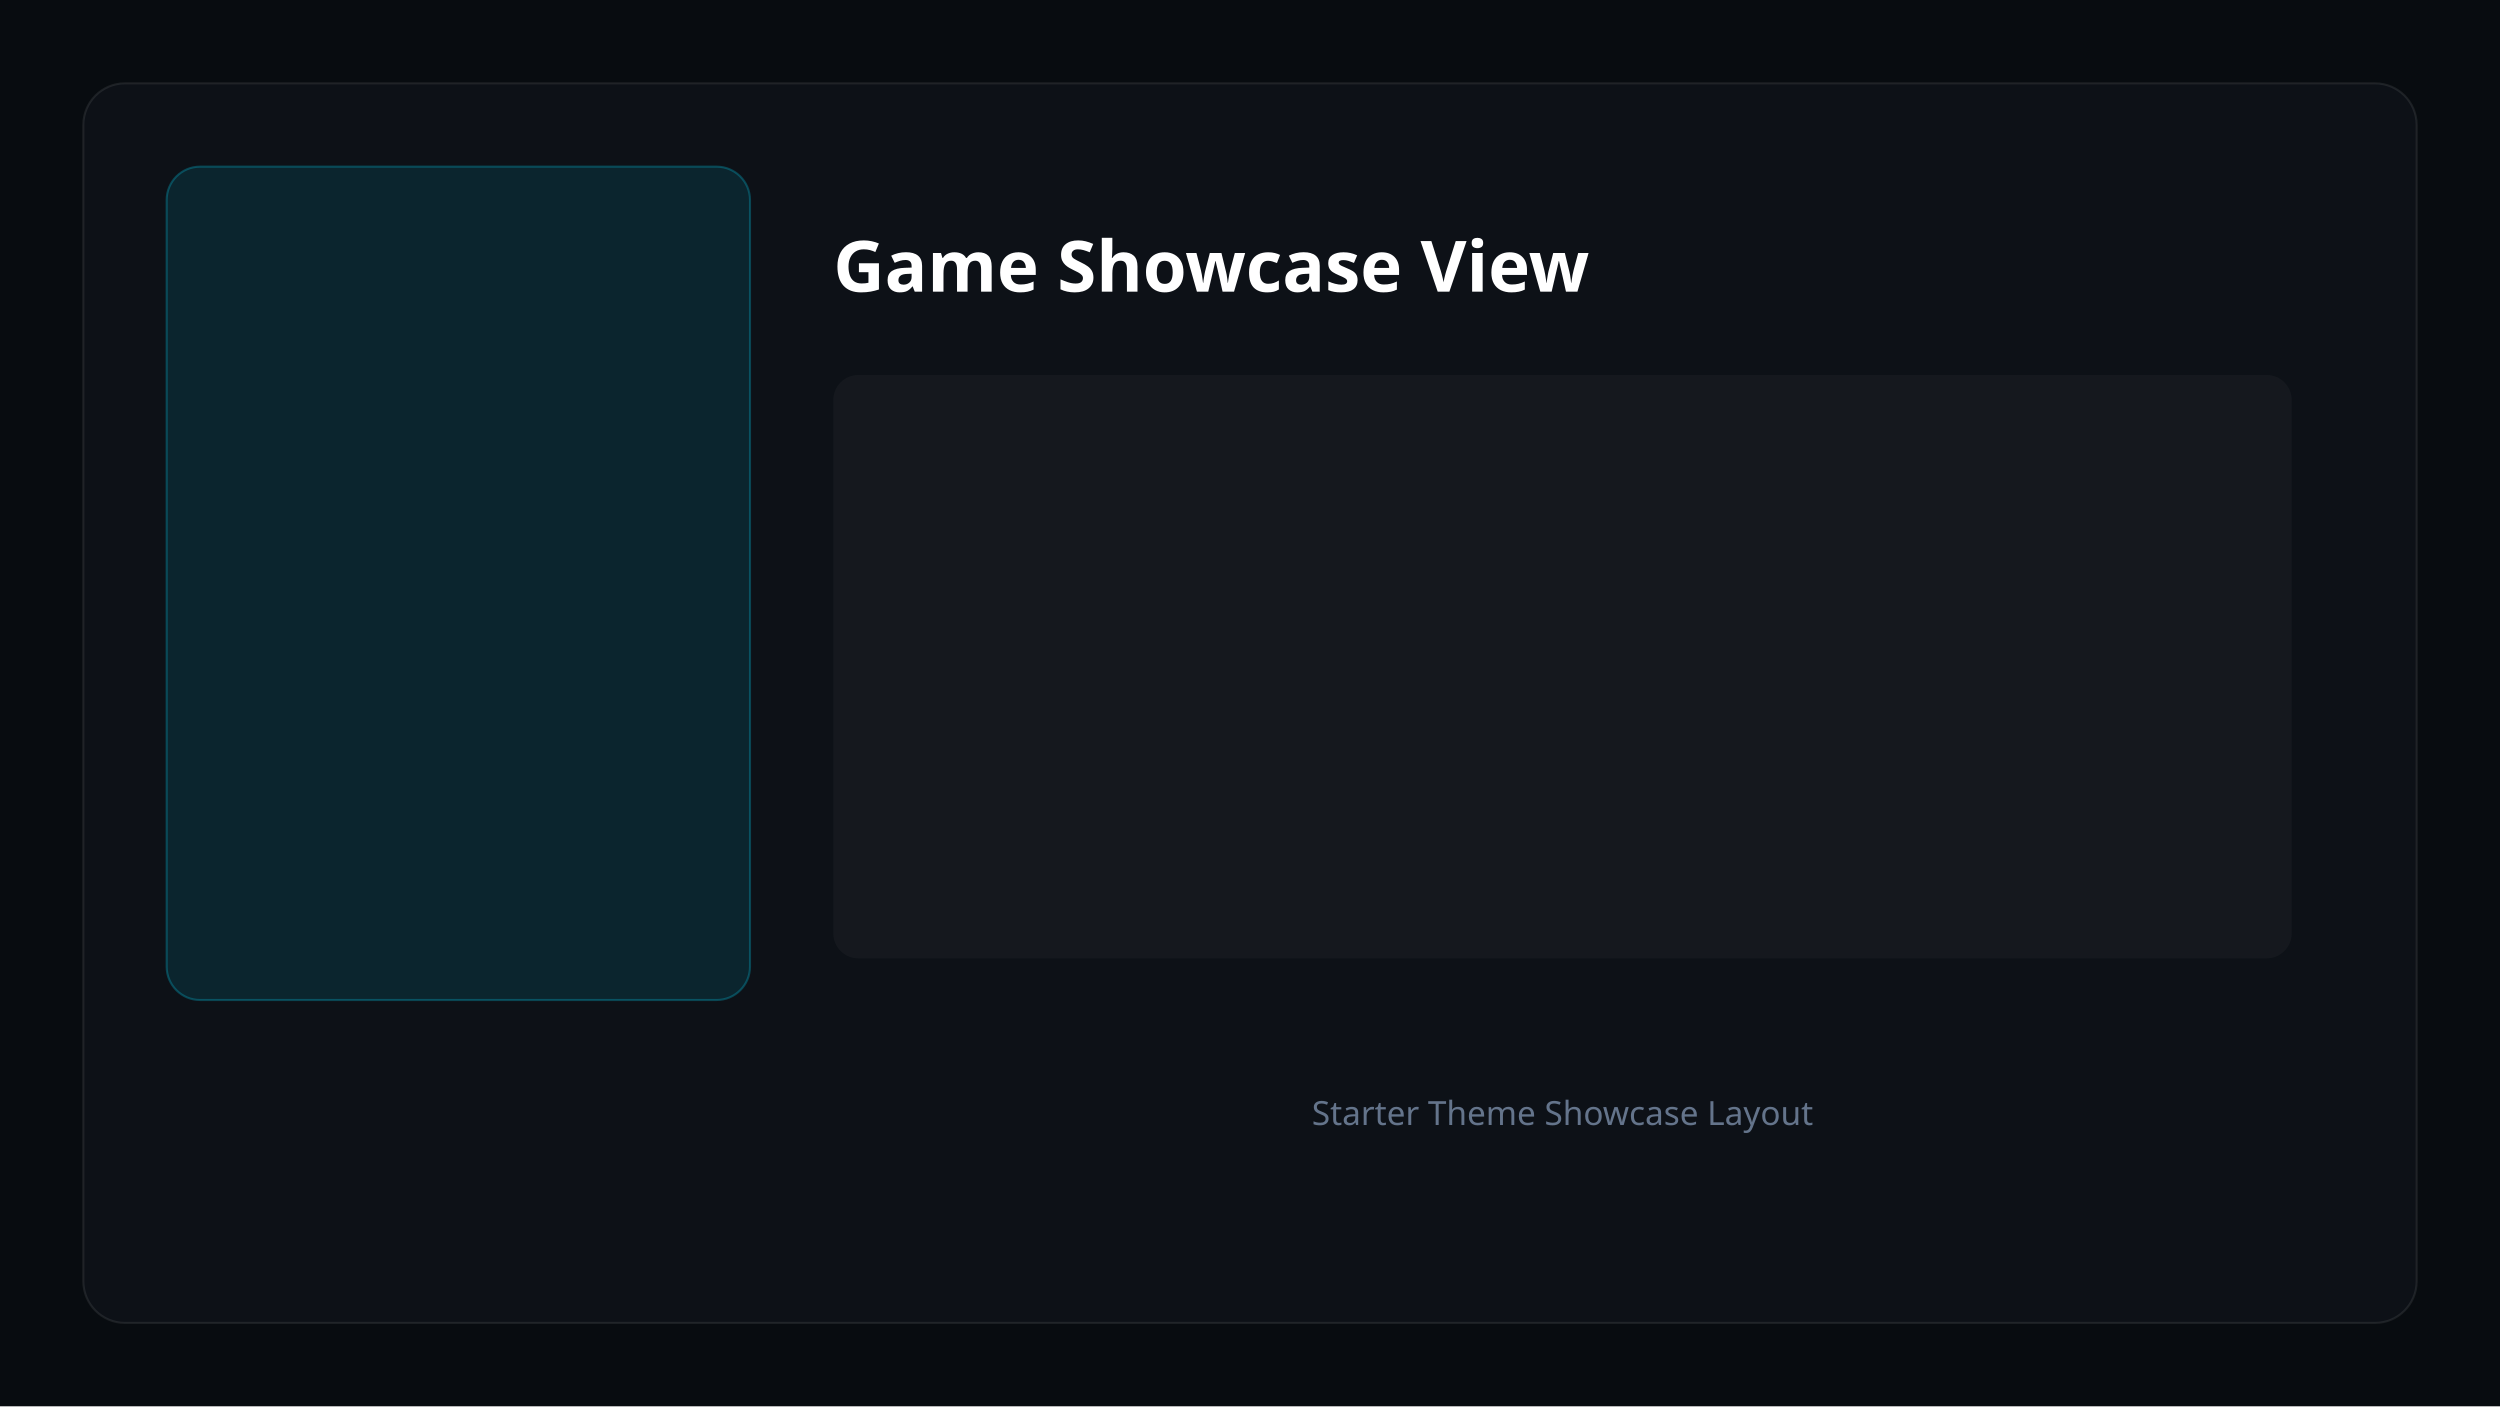
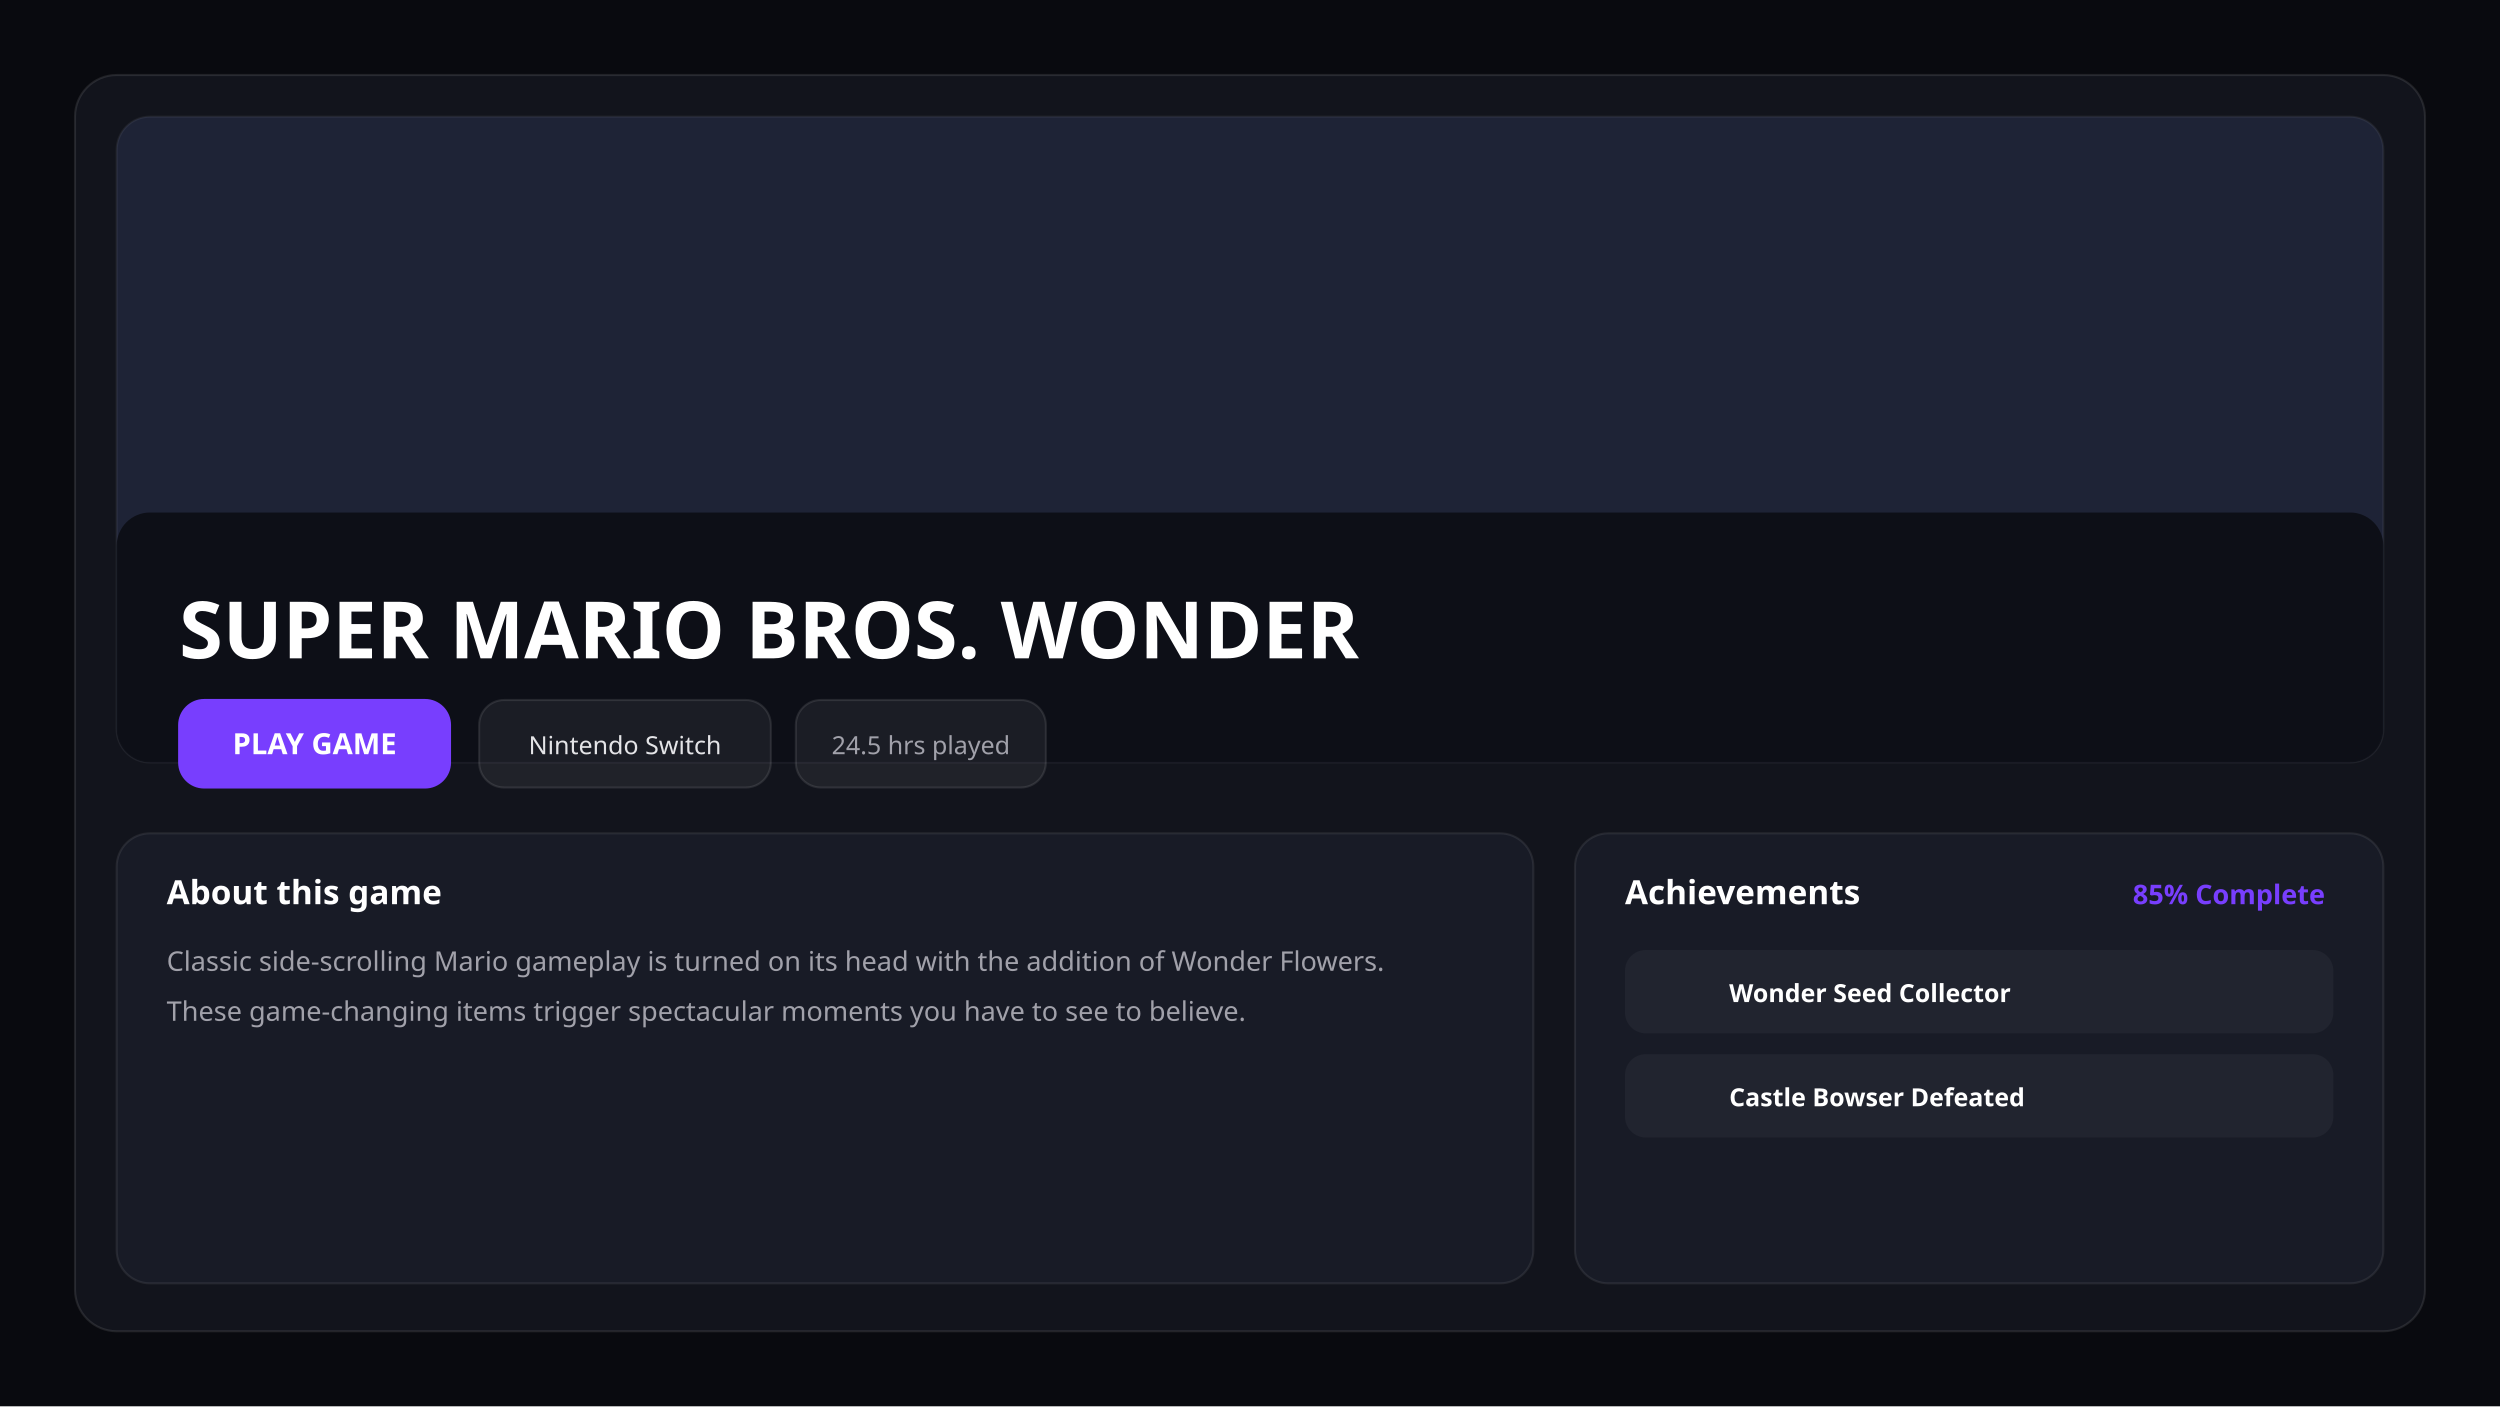
- <svg xmlns="http://www.w3.org/2000/svg" viewBox="0 0 1200 675" fill="none">
-   <rect width="1200" height="675" fill="#080c10" />
-   <rect x="40" y="40" width="1120" height="595" rx="20" fill="#0d1117" stroke="#ffffff15" />
-   <rect x="80" y="80" width="280" height="400" rx="16" fill="#06b6d420" stroke="#06b6d450" />
-   <text x="400" y="140" font-family="sans-serif" font-size="34" font-weight="bold" fill="#ffffff">Game Showcase View</text>
-   <rect x="400" y="180" width="700" height="280" rx="12" fill="#ffffff08" />
-   <text x="750" y="540" font-family="sans-serif" font-size="16" fill="#64748b" text-anchor="middle">Starter Theme Showcase Layout</text>
+ <svg xmlns="http://www.w3.org/2000/svg" width="1200" height="675" viewBox="0 0 1200 675" fill="none">
+   <rect width="1200" height="675" fill="#090a0f" />
+   <rect x="36" y="36" width="1128" height="603" rx="20" fill="#12141c" stroke="#ffffff" stroke-opacity="0.1" />
+   <rect x="56" y="56" width="1088" height="310" rx="16" fill="#1e2336" stroke="#ffffff" stroke-opacity="0.06" />
+   <rect x="56" y="246" width="1088" height="120" rx="16" fill="#090a0f" fill-opacity="0.8" />
+   <text x="86" y="316" font-family="Segoe UI, sans-serif" font-size="38" font-weight="900" fill="#ffffff">SUPER MARIO BROS. WONDER</text>
+   <rect x="86" y="336" width="130" height="42" rx="12" fill="#783efe" stroke="#783efe" />
+   <text x="151" y="362" font-family="Segoe UI, sans-serif" font-size="14" font-weight="bold" fill="#ffffff" text-anchor="middle">PLAY GAME</text>
+   <rect x="230" y="336" width="140" height="42" rx="12" fill="#ffffff" fill-opacity="0.06" stroke="#ffffff" stroke-opacity="0.1" />
+   <text x="300" y="362" font-family="Segoe UI, sans-serif" font-size="12" font-weight="semibold" fill="#e4e4e7" text-anchor="middle">Nintendo Switch</text>
+   <rect x="382" y="336" width="120" height="42" rx="12" fill="#ffffff" fill-opacity="0.06" stroke="#ffffff" stroke-opacity="0.1" />
+   <text x="442" y="362" font-family="Segoe UI, sans-serif" font-size="12" font-weight="semibold" fill="#a1a1aa" text-anchor="middle">24.5 hrs played</text>
+   <rect x="56" y="400" width="680" height="216" rx="16" fill="#181b26" stroke="#ffffff" stroke-opacity="0.08" />
+   <text x="80" y="434" font-family="Segoe UI, sans-serif" font-size="16" font-weight="bold" fill="#ffffff">About this game</text>
+   <text x="80" y="466" font-family="Segoe UI, sans-serif" font-size="13" fill="#a1a1aa">Classic side-scrolling Mario gameplay is turned on its head with the addition of Wonder Flowers.</text>
+   <text x="80" y="490" font-family="Segoe UI, sans-serif" font-size="13" fill="#a1a1aa">These game-changing items trigger spectacular moments you have to see to believe.</text>
+   <rect x="756" y="400" width="388" height="216" rx="16" fill="#181b26" stroke="#ffffff" stroke-opacity="0.08" />
+   <text x="780" y="434" font-family="Segoe UI, sans-serif" font-size="16" font-weight="bold" fill="#ffffff">Achievements</text>
+   <text x="1116" y="434" font-family="Segoe UI, sans-serif" font-size="13" font-weight="bold" fill="#783efe" text-anchor="end">85% Complete</text>
+   <rect x="780" y="456" width="340" height="40" rx="10" fill="#ffffff" fill-opacity="0.04" />
+   <text x="830" y="481" font-family="Segoe UI, sans-serif" font-size="12" font-weight="bold" fill="#ffffff">Wonder Seed Collector</text>
+   <rect x="780" y="506" width="340" height="40" rx="10" fill="#ffffff" fill-opacity="0.04" />
+   <text x="830" y="531" font-family="Segoe UI, sans-serif" font-size="12" font-weight="bold" fill="#ffffff">Castle Bowser Defeated</text>
</svg>
